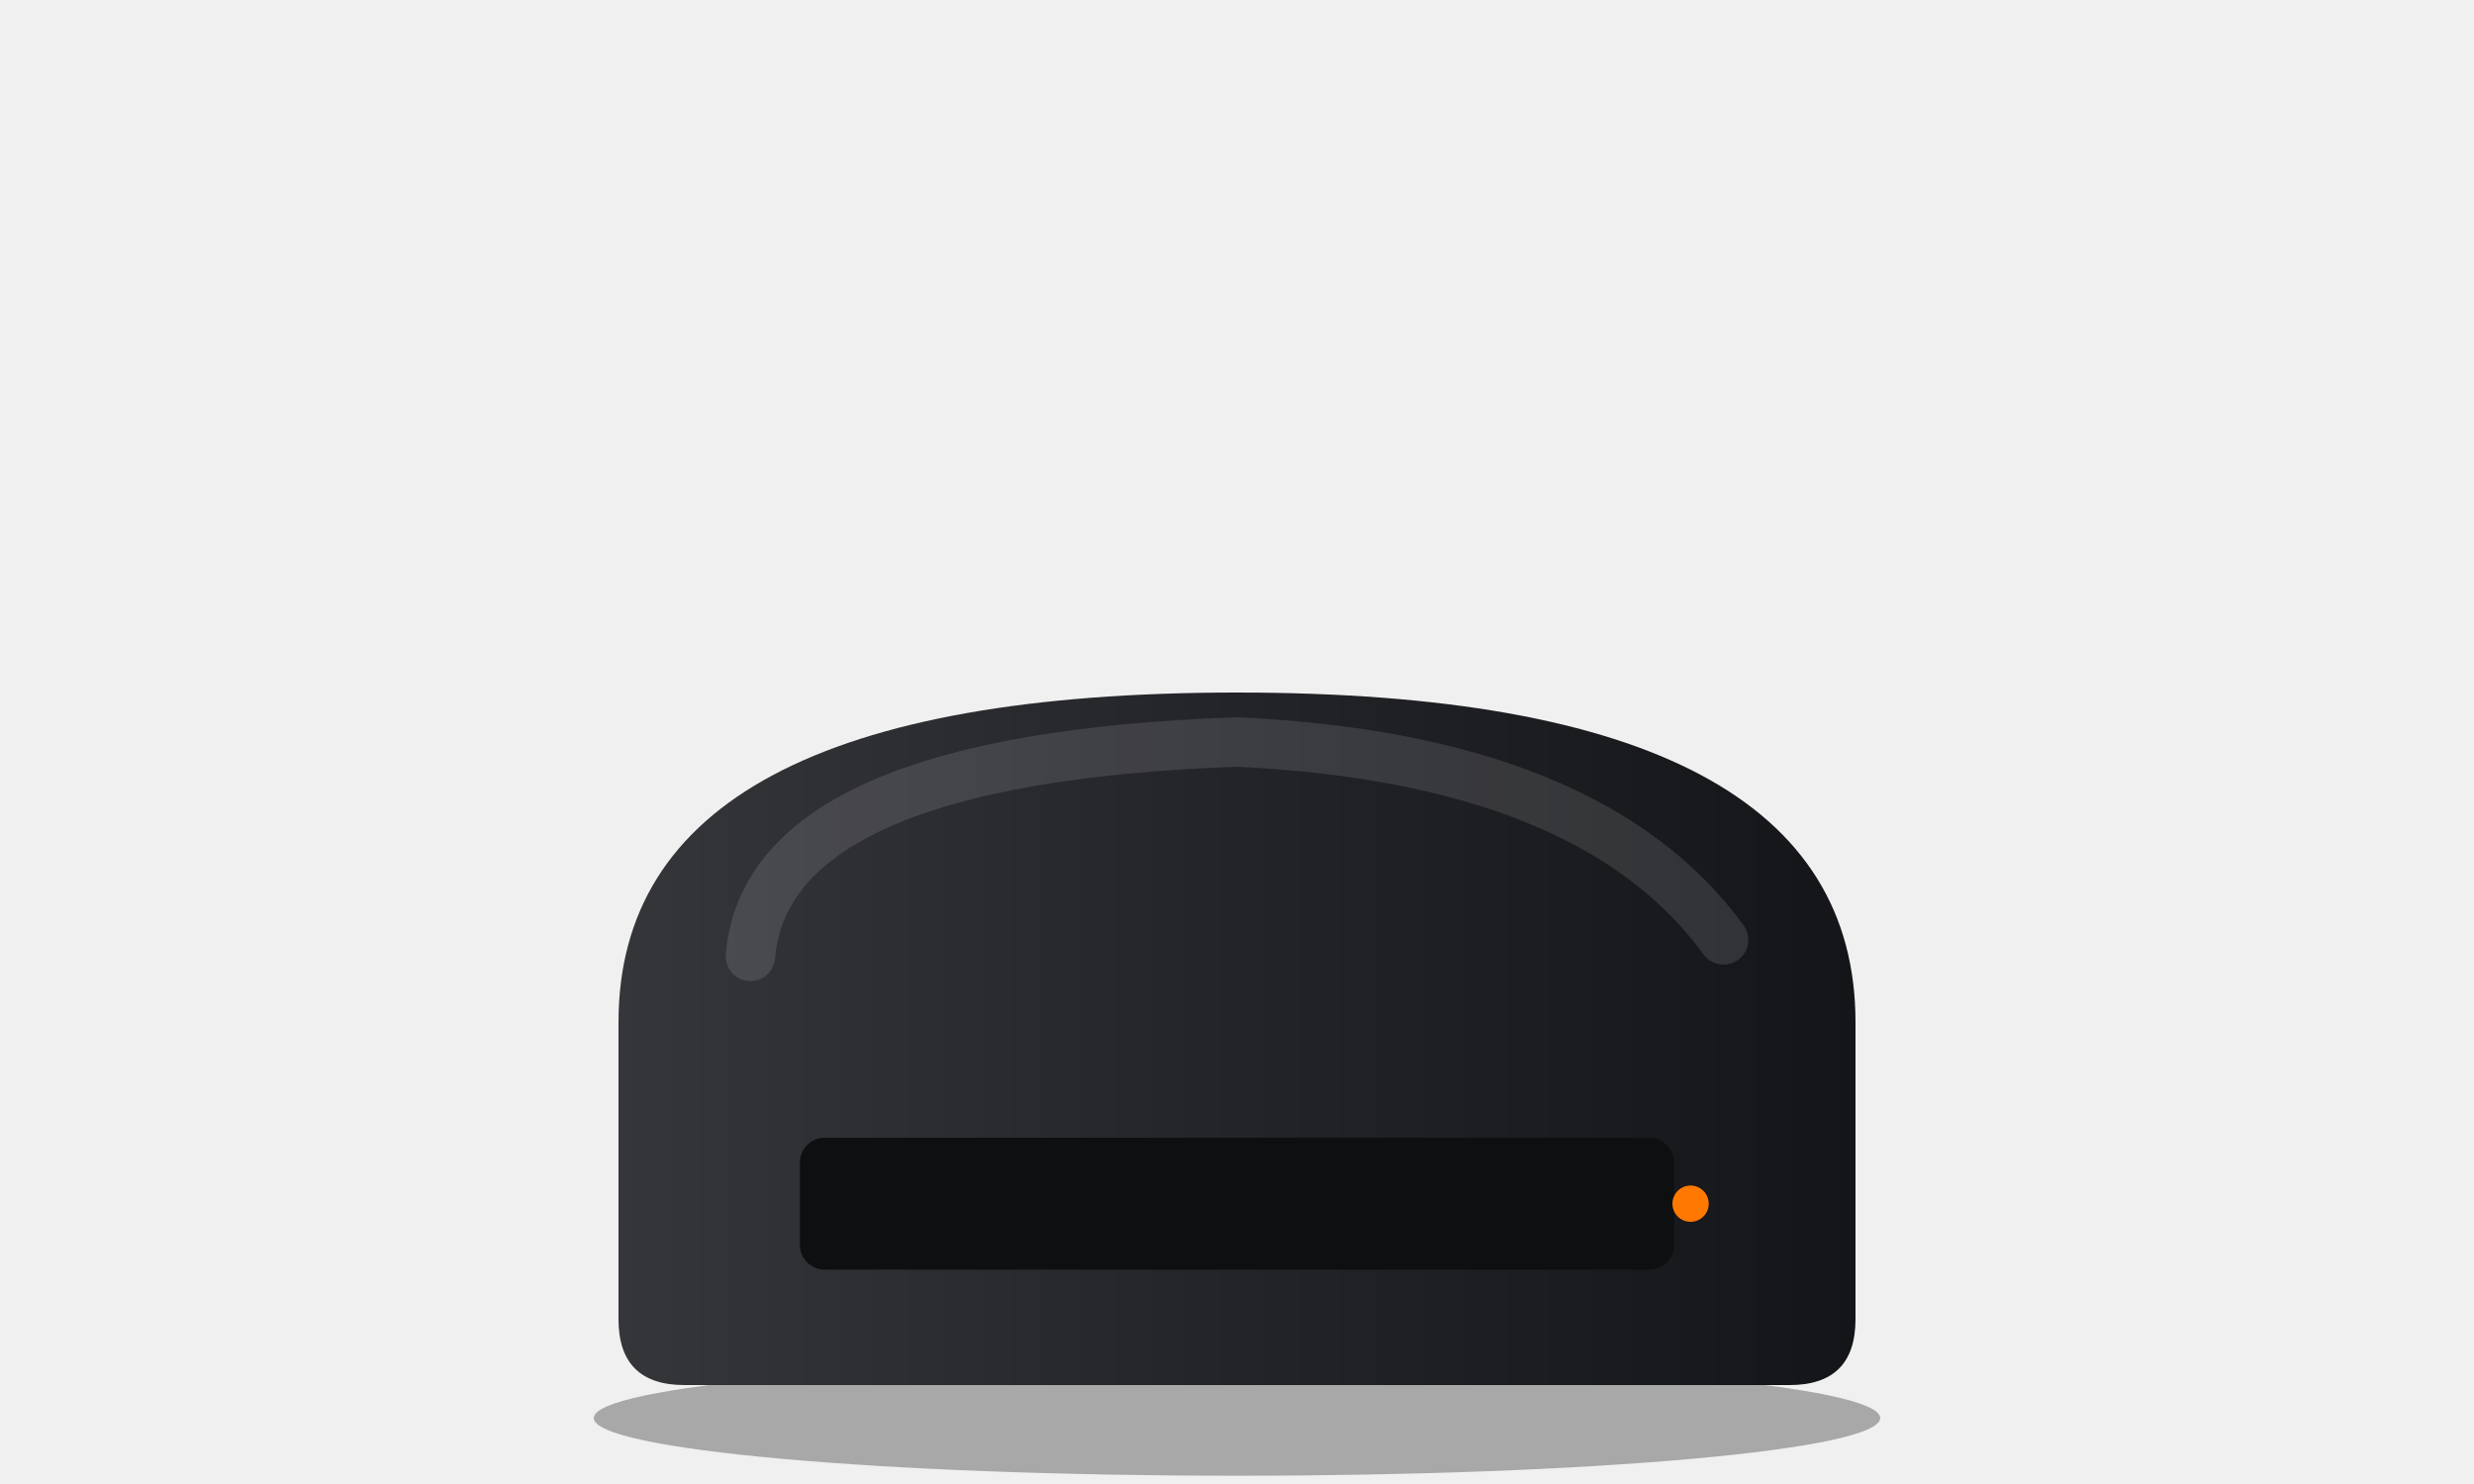
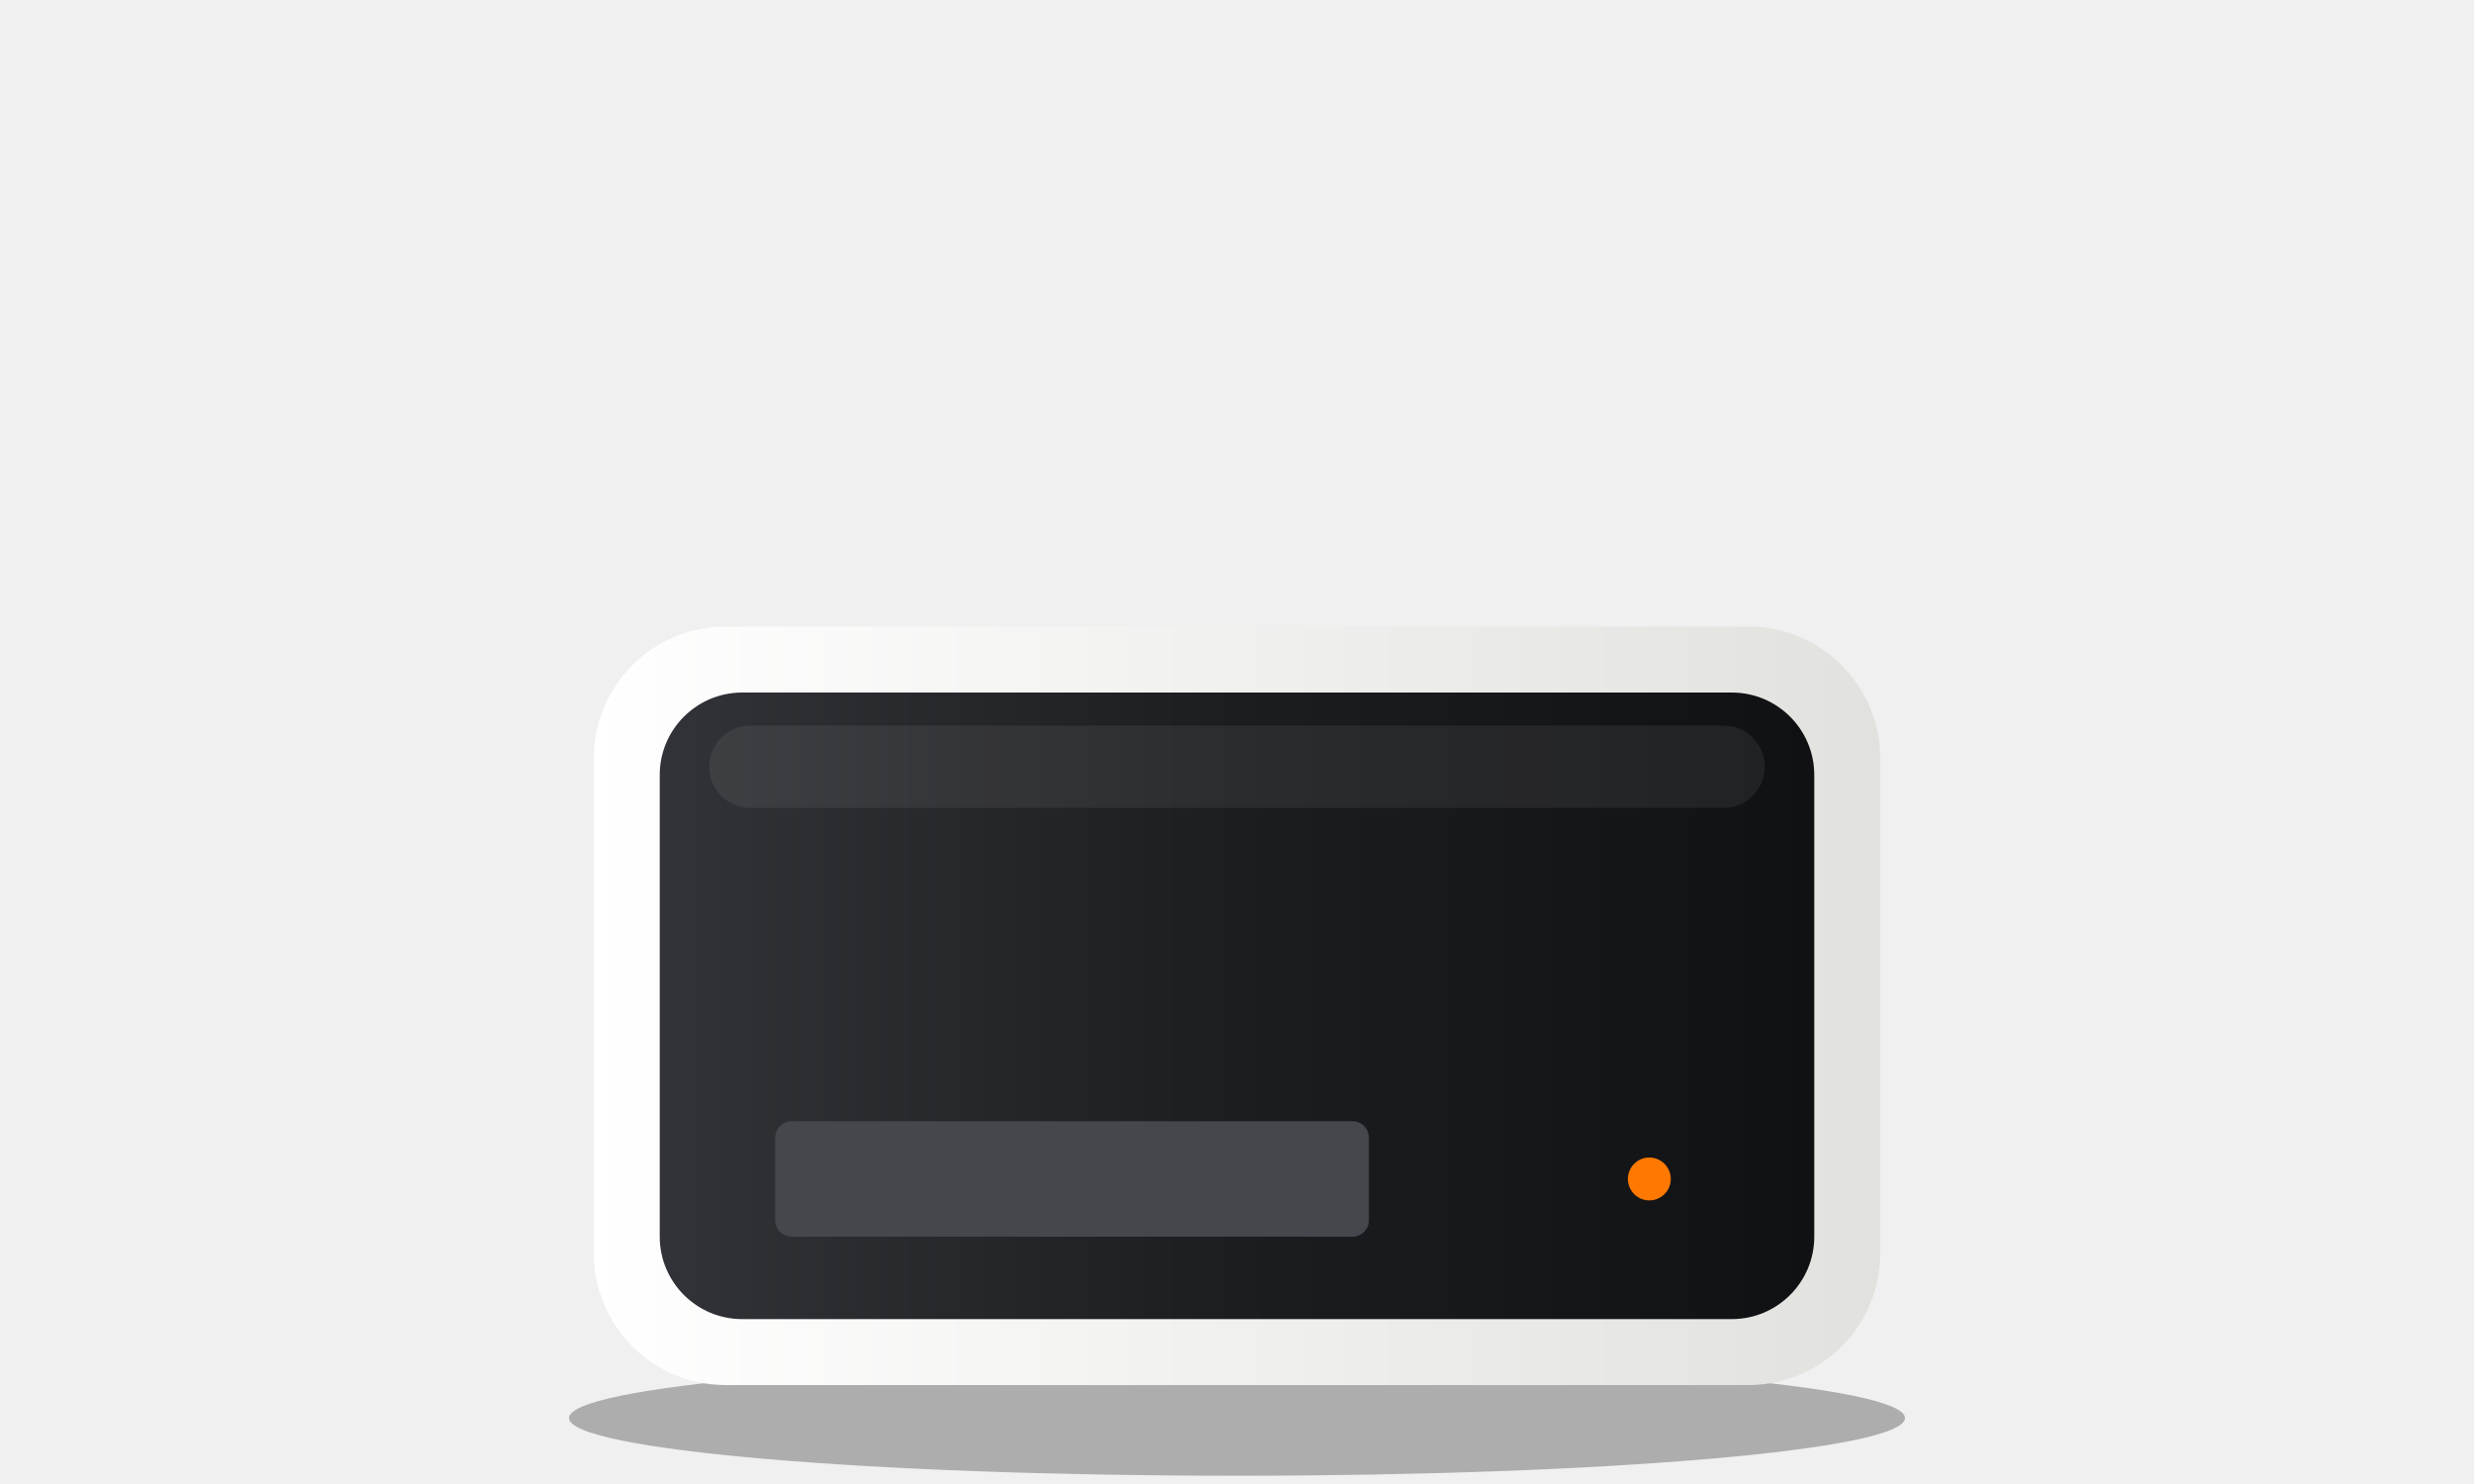
<svg xmlns="http://www.w3.org/2000/svg" viewBox="0 0 300 180">
  <defs>
-     <linearGradient id="lb4" x1="0" y1="0" x2="1" y2="0">
-       <stop offset="0" stop-color="#35363a" />
-       <stop offset="0.5" stop-color="#232428" />
-       <stop offset="1" stop-color="#141518" />
+     <linearGradient id="lb4w" x1="0" y1="0" x2="1" y2="0">
+       <stop offset="0" stop-color="#ffffff" />
+       <stop offset="1" stop-color="#e1e1de" />
+     </linearGradient>
+     <linearGradient id="lb4b" x1="0" y1="0" x2="1" y2="0">
+       <stop offset="0" stop-color="#313338" />
+       <stop offset="0.5" stop-color="#1c1d20" />
+       <stop offset="1" stop-color="#101113" />
    </linearGradient>
  </defs>
-   <ellipse cx="150" cy="172" rx="78" ry="7" opacity=".3" />
-   <path d="M75 124 Q75 84 150 84 Q225 84 225 124 V160 Q225 168 217 168 H83 Q75 168 75 160 Z" fill="url(#lb4)" />
-   <path d="M91 116 Q93 92 150 90 Q193 92 209 114" fill="none" stroke="#fff" stroke-opacity=".12" stroke-width="6" stroke-linecap="round" />
-   <rect x="97" y="138" width="106" height="16" rx="3" fill="#0e0f11" />
-   <circle cx="205" cy="146" r="2.2" fill="#ff7900" />
+   <ellipse cx="150" cy="172" rx="81" ry="7" opacity=".28" />
+   <rect x="72" y="76" width="156" height="92" rx="16" fill="url(#lb4w)" />
+   <rect x="80" y="84" width="140" height="76" rx="10" fill="url(#lb4b)" />
+   <rect x="86" y="88" width="128" height="10" rx="5" fill="#fff" opacity=".07" />
+   <rect x="94" y="136" width="72" height="14" rx="2" fill="#44474c" />
+   <circle cx="200" cy="143" r="2.6" fill="#ff7900" />
</svg>
